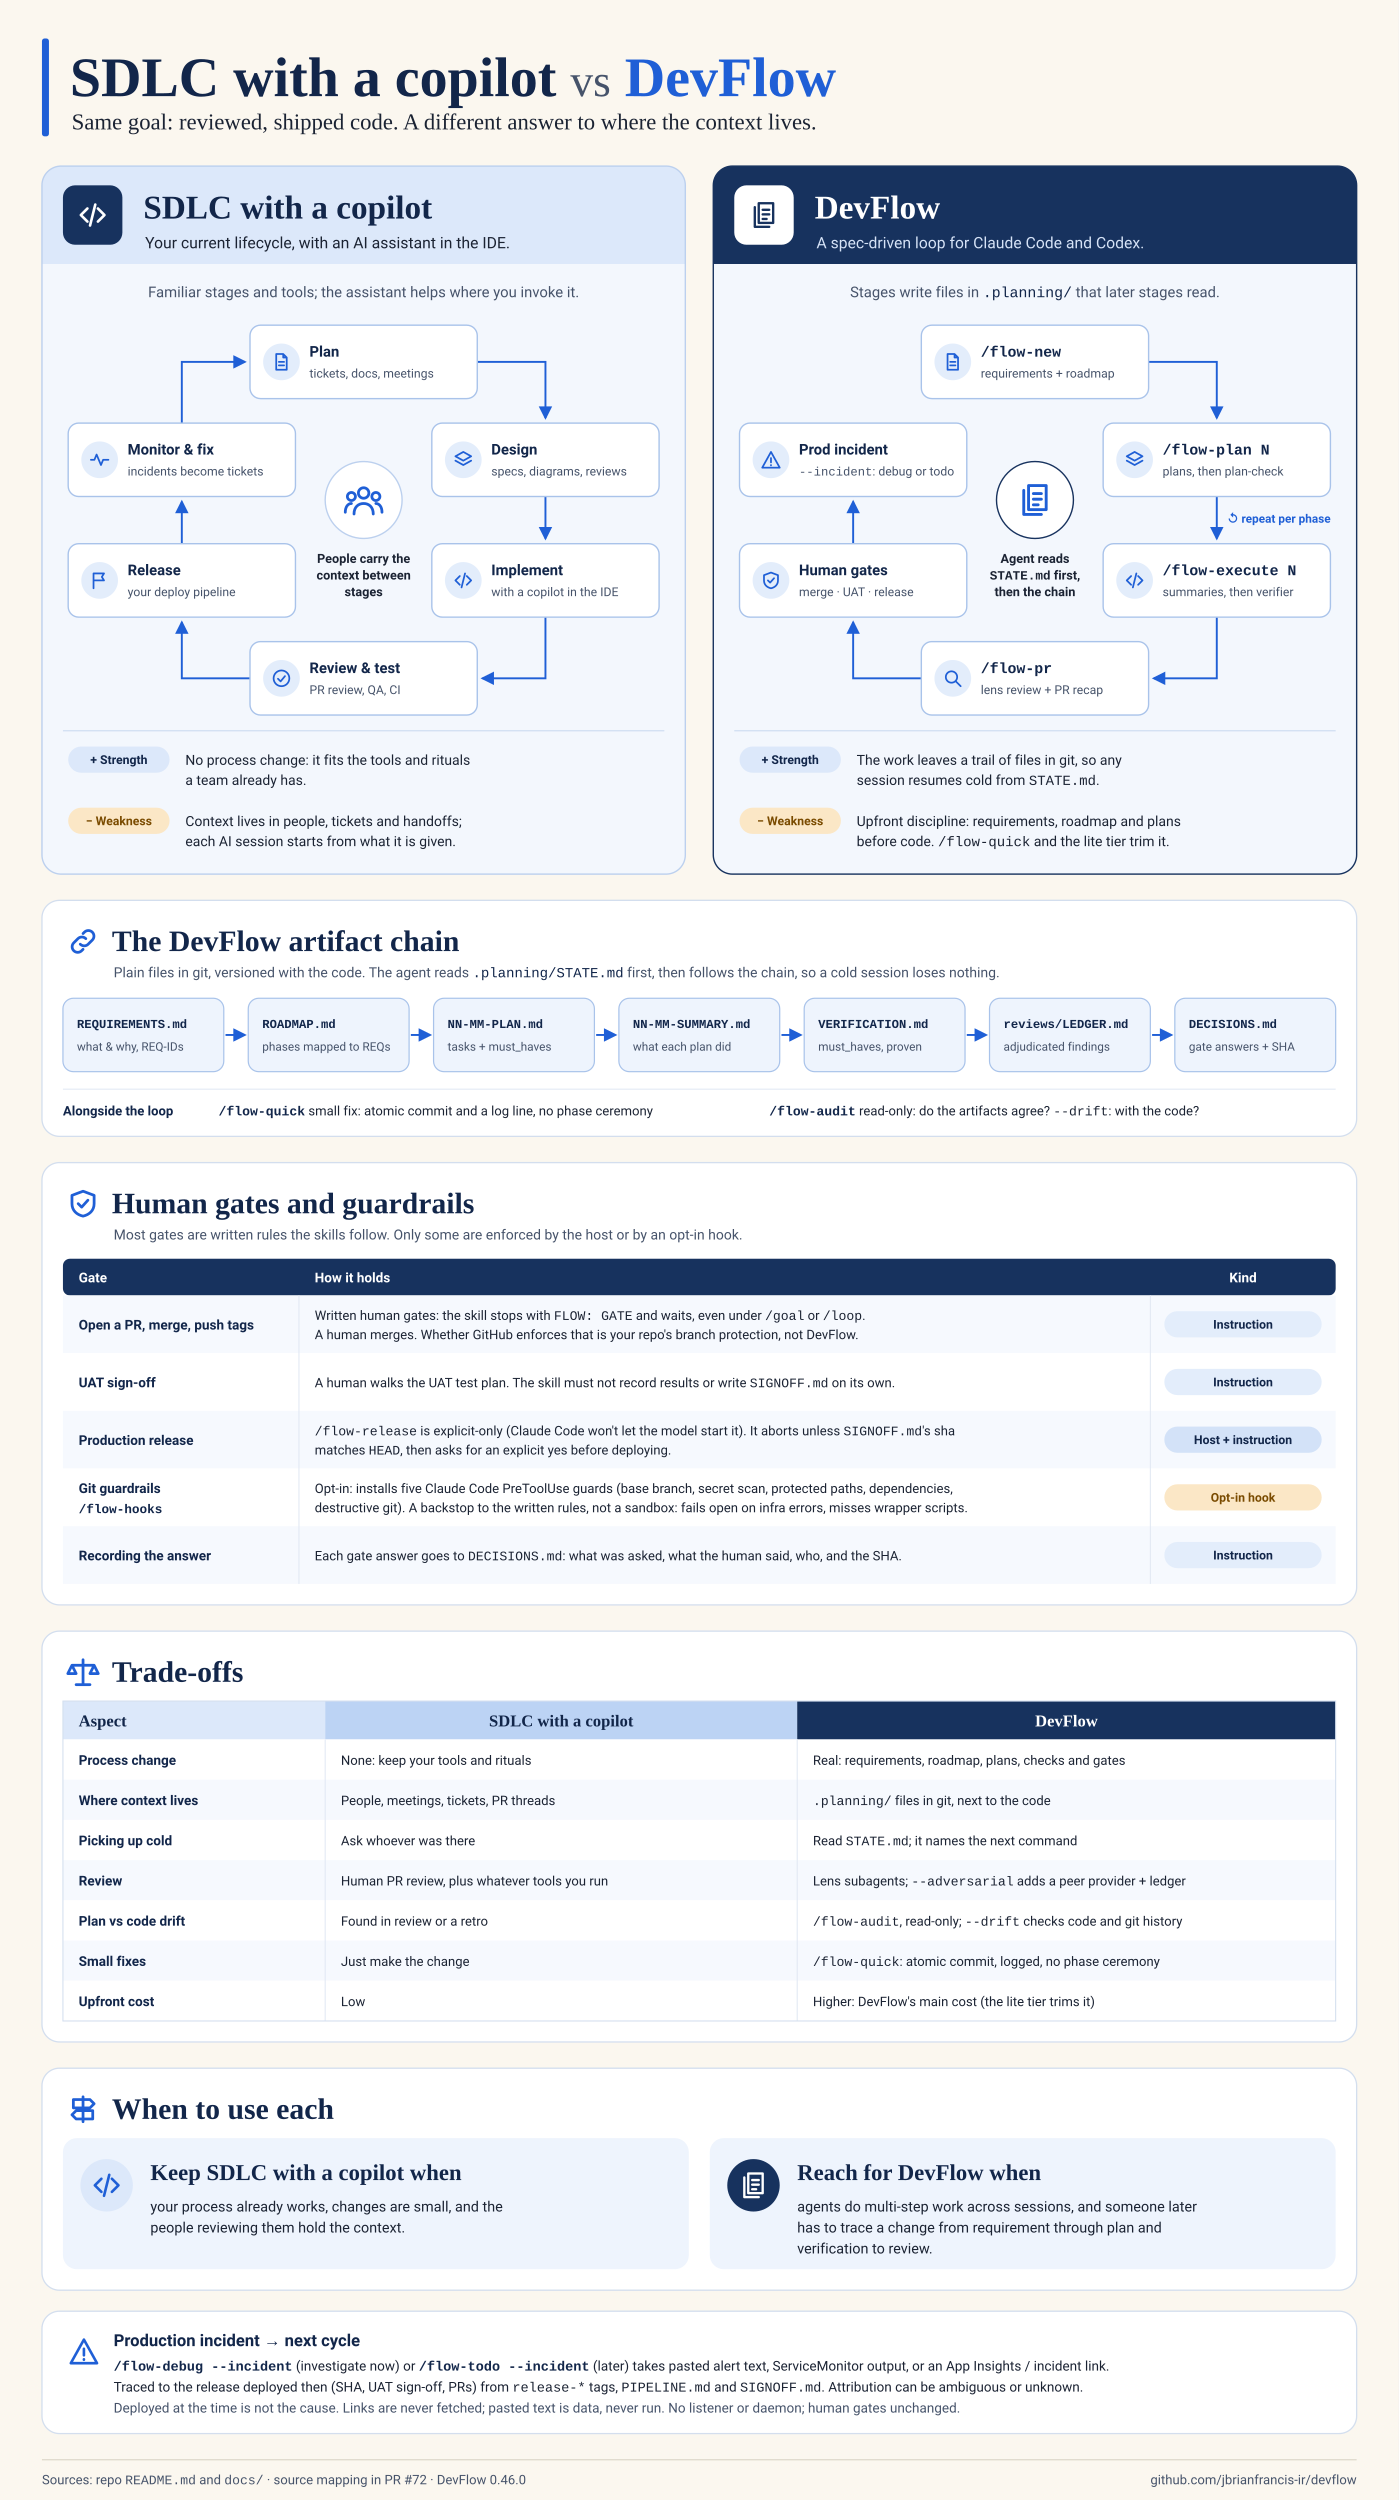
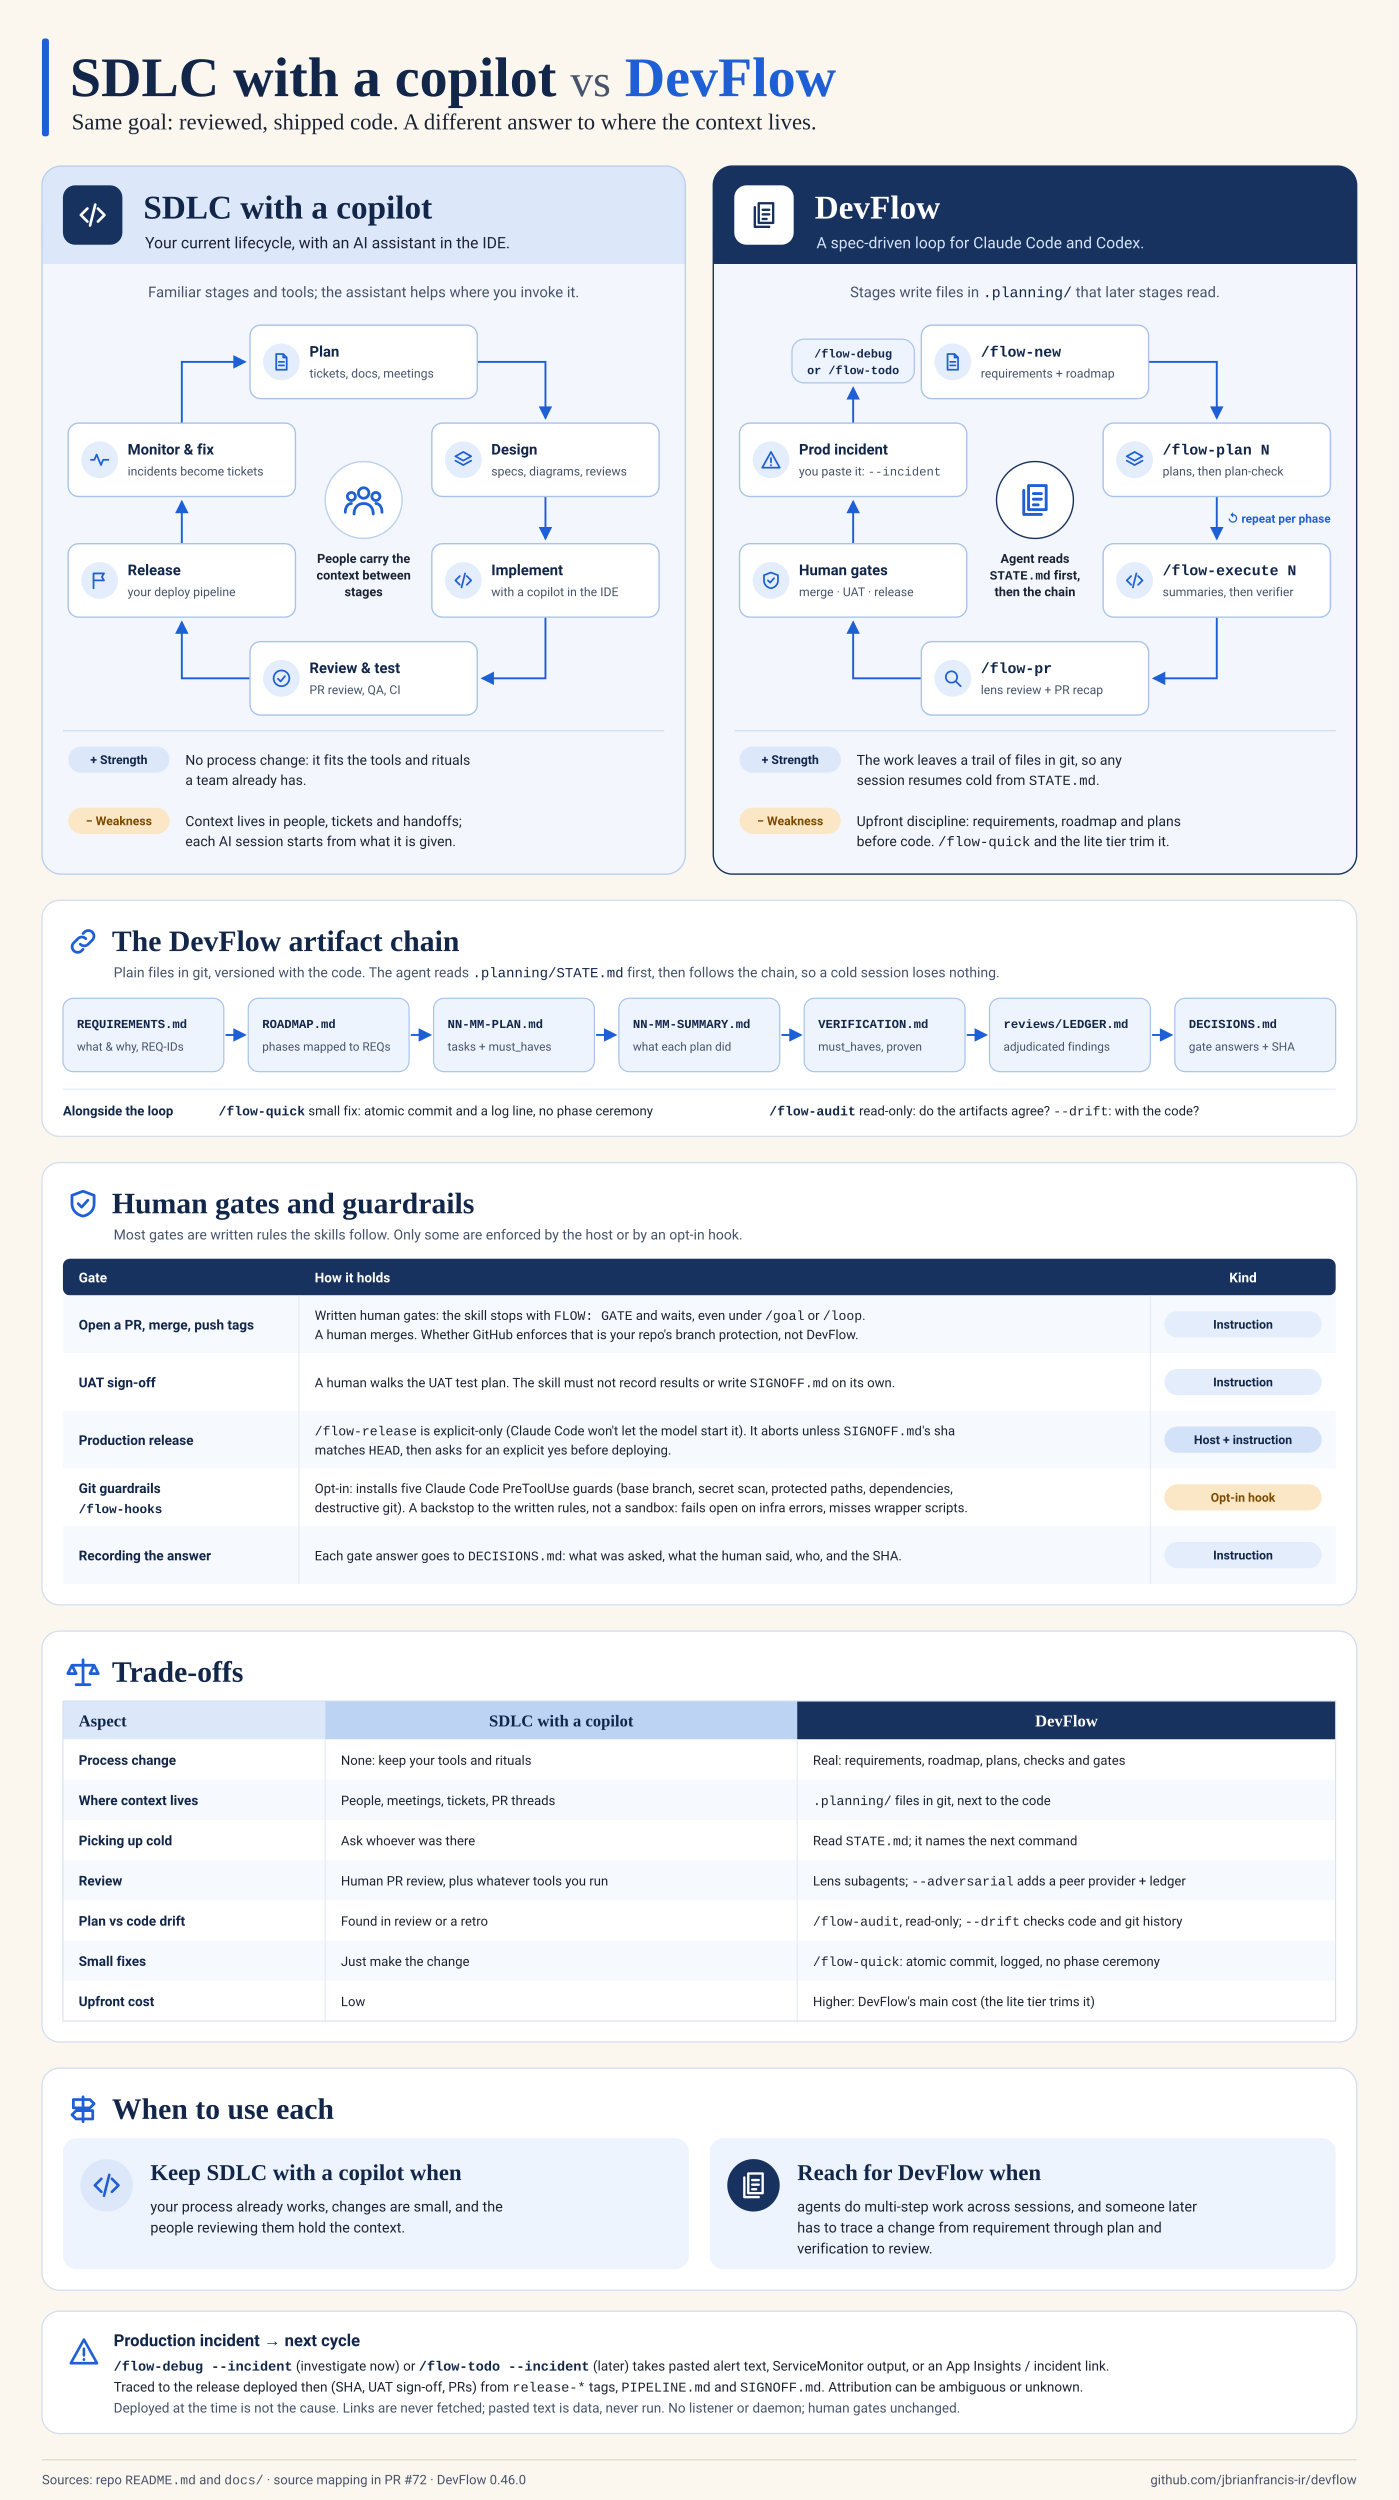
<svg xmlns="http://www.w3.org/2000/svg" width="1600" height="2860" viewBox="0 0 1600 2860" role="img" aria-labelledby="t d">
  <style>
    svg { font-family: -apple-system, 'Segoe UI', Roboto, 'Helvetica Neue', Arial, 'Liberation Sans', sans-serif; }
    .serif { font-family: Georgia, 'Times New Roman', 'Liberation Serif', serif; }
    .mono { font-family: ui-monospace, SFMono-Regular, Menlo, Consolas, 'Liberation Mono', monospace; }
    .navy { fill: #12264A; }
    .blue { fill: #1F5FD6; }
    .ink { fill: #1B2333; }
    .muted { fill: #46536A; }
    .white { fill: #FFFFFF; }
    .box { fill: #FFFFFF; stroke: #A9C3EA; stroke-width: 1.6; }
    .ibg { fill: #E3EDFB; }
    .ic { color: #1F5FD6; }
    .bt { font-size: 17px; font-weight: 700; fill: #12264A; }
    .bs { font-size: 14px; fill: #46536A; }
    .flow { fill: none; stroke: #1F5FD6; stroke-width: 2.2; }
    .sec { fill: #FFFFFF; stroke: #D3DEEE; stroke-width: 1.5; }
    .h2 { font-size: 34px; font-weight: 700; fill: #12264A; }
    .cell { font-size: 15px; fill: #1B2333; }
    .cellb { font-size: 15.5px; font-weight: 700; fill: #12264A; }
  </style>
  <defs>
    <marker id="arr" viewBox="0 0 10 10" refX="8.5" refY="5" markerWidth="7" markerHeight="7" orient="auto-start-reverse">
      <path d="M0,0 L10,5 L0,10 z" fill="#1F5FD6" />
    </marker>
    <symbol id="i-doc" viewBox="0 0 24 24">
      <g fill="none" stroke="currentColor" stroke-width="2" stroke-linecap="round" stroke-linejoin="round">
        <path d="M6 3h8l4 4v14H6z M14 3v4h4 M9 12h6 M9 16h6" />
      </g>
    </symbol>
    <symbol id="i-layers" viewBox="0 0 24 24">
      <g fill="none" stroke="currentColor" stroke-width="2" stroke-linecap="round" stroke-linejoin="round">
        <path d="M12 3l9 5-9 5-9-5z M3 13l9 5 9-5" />
      </g>
    </symbol>
    <symbol id="i-code" viewBox="0 0 24 24">
      <g fill="none" stroke="currentColor" stroke-width="2" stroke-linecap="round" stroke-linejoin="round">
        <path d="M8 7l-5 5 5 5 M16 7l5 5-5 5 M14 4l-4 16" />
      </g>
    </symbol>
    <symbol id="i-check" viewBox="0 0 24 24">
      <g fill="none" stroke="currentColor" stroke-width="2" stroke-linecap="round" stroke-linejoin="round">
        <circle cx="12" cy="12" r="9" />
        <path d="M8 12.5l3 3 5-6" />
      </g>
    </symbol>
    <symbol id="i-flag" viewBox="0 0 24 24">
      <g fill="none" stroke="currentColor" stroke-width="2" stroke-linecap="round" stroke-linejoin="round">
        <path d="M5 21V4 M5 4h12l-2.5 4 2.5 4H5" />
      </g>
    </symbol>
    <symbol id="i-pulse" viewBox="0 0 24 24">
      <g fill="none" stroke="currentColor" stroke-width="2" stroke-linecap="round" stroke-linejoin="round">
        <path d="M2 12h4l2.5-6 5 12 2.5-6h6" />
      </g>
    </symbol>
    <symbol id="i-search" viewBox="0 0 24 24">
      <g fill="none" stroke="currentColor" stroke-width="2" stroke-linecap="round" stroke-linejoin="round">
        <circle cx="10.5" cy="10.5" r="6.5" />
        <path d="M15.5 15.5l5.5 5.5" />
      </g>
    </symbol>
    <symbol id="i-shield" viewBox="0 0 24 24">
      <g fill="none" stroke="currentColor" stroke-width="2" stroke-linecap="round" stroke-linejoin="round">
        <path d="M12 3l8 3v6c0 5-3.5 8-8 9-4.5-1-8-4-8-9V6z M8.5 12l2.5 2.5 4.5-5" />
      </g>
    </symbol>
    <symbol id="i-alert" viewBox="0 0 24 24">
      <g fill="none" stroke="currentColor" stroke-width="2" stroke-linecap="round" stroke-linejoin="round">
        <path d="M12 3l10 18H2z M12 10v5 M12 18v.4" />
      </g>
    </symbol>
    <symbol id="i-people" viewBox="0 0 24 24">
      <g fill="none" stroke="currentColor" stroke-width="1.6" stroke-linecap="round" stroke-linejoin="round">
        <circle cx="12" cy="8" r="3" />
        <circle cx="5" cy="10" r="2.3" />
        <circle cx="19" cy="10" r="2.3" />
        <path d="M6.5 20c0-4 2.5-6 5.5-6s5.5 2 5.5 6 M1.5 19c0-3 1.5-5 3.5-5 M22.5 19c0-3-1.5-5-3.5-5" />
      </g>
    </symbol>
    <symbol id="i-stack" viewBox="0 0 24 24">
      <g fill="none" stroke="currentColor" stroke-width="1.8" stroke-linecap="round" stroke-linejoin="round">
        <path d="M8 3h11v15H8z M5 6v15h11 M11 8h5 M11 11.5h5 M11 15h3" />
      </g>
    </symbol>
    <symbol id="i-link" viewBox="0 0 24 24">
      <g fill="none" stroke="currentColor" stroke-width="2" stroke-linecap="round" stroke-linejoin="round">
        <path d="M10 14a4 4 0 0 0 5.7 0l3-3a4 4 0 0 0-5.7-5.7l-1 1 M14 10a4 4 0 0 0-5.7 0l-3 3a4 4 0 0 0 5.7 5.7l1-1" />
      </g>
    </symbol>
    <symbol id="i-scale" viewBox="0 0 24 24">
      <g fill="none" stroke="currentColor" stroke-width="2" stroke-linecap="round" stroke-linejoin="round">
        <path d="M12 3v18 M7 21h10 M4 7h16 M4 7l-3 6h6z M20 7l-3 6h6z" />
      </g>
    </symbol>
    <symbol id="i-sign" viewBox="0 0 24 24">
      <g fill="none" stroke="currentColor" stroke-width="2" stroke-linecap="round" stroke-linejoin="round">
        <path d="M12 3v18 M5 5h12l3 3-3 3H5z M19 13H7l-3 3 3 3h12z" />
      </g>
    </symbol>
  </defs>
  <rect width="1600" height="2860" fill="#FBF7EF" />
  <rect x="48" y="44" width="8" height="112" rx="3" fill="#1F5FD6" />
  <text x="80" y="110" class="serif navy" font-size="64" font-weight="700">SDLC with a copilot <tspan class="muted" font-weight="400" font-size="52">vs</tspan>
    <tspan class="blue">DevFlow</tspan>
  </text>
  <text x="82" y="148" class="serif ink" font-size="26">Same goal: reviewed, shipped code. A different answer to where the context lives.</text>
  <rect x="48" y="190" width="736" height="810" rx="22" fill="#F3F7FD" />
  <rect x="48" y="190" width="736" height="112" rx="22" fill="#DCE8FA" />
  <rect x="48" y="260" width="736" height="42" fill="#DCE8FA" />
  <rect x="48" y="190" width="736" height="810" rx="22" fill="none" stroke="#BCD0EE" stroke-width="1.6" />
  <rect x="72" y="212" width="68" height="68" rx="14" fill="#17325E" />
  <use href="#i-code" x="88" y="228" width="36" height="36" style="color:#FFFFFF" />
  <text x="164" y="250" class="serif navy" font-size="38" font-weight="700">SDLC with a copilot</text>
  <text x="166" y="284" class="ink" font-size="18">Your current lifecycle, with an AI assistant in the IDE.</text>
  <text x="416" y="340" text-anchor="middle" class="muted" font-size="17">Familiar stages and tools; the assistant helps where you invoke it.</text>
  <path class="flow" marker-end="url(#arr)" d="M546 414 H624 V478" />
  <path class="flow" marker-end="url(#arr)" d="M624 568 V616" />
  <path class="flow" marker-end="url(#arr)" d="M624 706 V776 H552" />
  <path class="flow" marker-end="url(#arr)" d="M286 776 H208 V712" />
  <path class="flow" marker-end="url(#arr)" d="M208 622 V574" />
  <path class="flow" marker-end="url(#arr)" d="M208 484 V414 H280" />
  <g transform="translate(286,372)">
    <rect width="260" height="84" rx="12" class="box" />
    <circle cx="36" cy="42" r="21" class="ibg" />
    <use href="#i-doc" x="24" y="30" width="24" height="24" class="ic" />
    <text x="68" y="36" class="bt">Plan</text>
    <text x="68" y="60" class="bs">tickets, docs, meetings</text>
  </g>
  <g transform="translate(494,484)">
    <rect width="260" height="84" rx="12" class="box" />
    <circle cx="36" cy="42" r="21" class="ibg" />
    <use href="#i-layers" x="24" y="30" width="24" height="24" class="ic" />
    <text x="68" y="36" class="bt">Design</text>
    <text x="68" y="60" class="bs">specs, diagrams, reviews</text>
  </g>
  <g transform="translate(494,622)">
    <rect width="260" height="84" rx="12" class="box" />
    <circle cx="36" cy="42" r="21" class="ibg" />
    <use href="#i-code" x="24" y="30" width="24" height="24" class="ic" />
    <text x="68" y="36" class="bt">Implement</text>
    <text x="68" y="60" class="bs">with a copilot in the IDE</text>
  </g>
  <g transform="translate(286,734)">
    <rect width="260" height="84" rx="12" class="box" />
    <circle cx="36" cy="42" r="21" class="ibg" />
    <use href="#i-check" x="24" y="30" width="24" height="24" class="ic" />
    <text x="68" y="36" class="bt">Review &amp; test</text>
    <text x="68" y="60" class="bs">PR review, QA, CI</text>
  </g>
  <g transform="translate(78,622)">
    <rect width="260" height="84" rx="12" class="box" />
    <circle cx="36" cy="42" r="21" class="ibg" />
    <use href="#i-flag" x="24" y="30" width="24" height="24" class="ic" />
    <text x="68" y="36" class="bt">Release</text>
    <text x="68" y="60" class="bs">your deploy pipeline</text>
  </g>
  <g transform="translate(78,484)">
    <rect width="260" height="84" rx="12" class="box" />
    <circle cx="36" cy="42" r="21" class="ibg" />
    <use href="#i-pulse" x="24" y="30" width="24" height="24" class="ic" />
    <text x="68" y="36" class="bt">Monitor &amp; fix</text>
    <text x="68" y="60" class="bs">incidents become tickets</text>
  </g>
  <circle cx="416" cy="572" r="44" fill="#FFFFFF" stroke="#BCD0EE" stroke-width="1.6" />
  <use href="#i-people" x="392" y="548" width="48" height="48" class="ic" />
  <text x="416" y="644" text-anchor="middle" class="ink" font-size="14.5" font-weight="600">People carry the</text>
  <text x="416" y="663" text-anchor="middle" class="ink" font-size="14.5" font-weight="600">context between</text>
  <text x="416" y="682" text-anchor="middle" class="ink" font-size="14.5" font-weight="600">stages</text>
  <line x1="72" y1="836" x2="760" y2="836" stroke="#CFDDF1" stroke-width="1.4" />
  <rect x="78" y="854" width="116" height="30" rx="15" fill="#DCE8FA" />
  <text x="136" y="874" text-anchor="middle" class="navy" font-size="14" font-weight="700">+ Strength</text>
  <text x="212" y="875" class="ink" font-size="16">No process change: it fits the tools and rituals</text>
  <text x="212" y="898" class="ink" font-size="16">a team already has.</text>
  <rect x="78" y="924" width="116" height="30" rx="15" fill="#FBE7C6" />
  <text x="136" y="944" text-anchor="middle" font-size="14" font-weight="700" fill="#7A4B00">− Weakness</text>
  <text x="212" y="945" class="ink" font-size="16">Context lives in people, tickets and handoffs;</text>
  <text x="212" y="968" class="ink" font-size="16">each AI session starts from what it is given.</text>
  <rect x="816" y="190" width="736" height="810" rx="22" fill="#F3F7FD" />
  <rect x="816" y="190" width="736" height="112" rx="22" fill="#17325E" />
  <rect x="816" y="260" width="736" height="42" fill="#17325E" />
  <rect x="816" y="190" width="736" height="810" rx="22" fill="none" stroke="#17325E" stroke-width="1.6" />
  <rect x="840" y="212" width="68" height="68" rx="14" fill="#FFFFFF" />
  <use href="#i-stack" x="856" y="228" width="36" height="36" style="color:#17325E" />
  <text x="932" y="250" class="serif white" font-size="38" font-weight="700">DevFlow</text>
  <text x="934" y="284" font-size="18" fill="#D6E3F7">A spec-driven loop for Claude Code and Codex.</text>
  <text x="1184" y="340" text-anchor="middle" class="muted" font-size="17">Stages write files in <tspan class="mono navy">.planning/</tspan> that later stages read.</text>
  <path class="flow" marker-end="url(#arr)" d="M1314 414 H1392 V478" />
  <path class="flow" marker-end="url(#arr)" d="M1392 568 V616" />
  <text x="1404" y="598" class="blue" font-size="13.5" font-weight="600">↺ repeat per phase</text>
  <path class="flow" marker-end="url(#arr)" d="M1392 706 V776 H1320" />
  <path class="flow" marker-end="url(#arr)" d="M1054 776 H976 V712" />
  <path class="flow" marker-end="url(#arr)" d="M976 622 V574" />
+   <path class="flow" marker-end="url(#arr)" d="M976 484 V444" />
+   <g transform="translate(906,388)">
+     <rect width="140" height="50" rx="14" fill="#EEF4FD" stroke="#A9C3EA" stroke-width="1.4" />
+     <text x="70" y="21" text-anchor="middle" class="mono navy" font-size="13.5" font-weight="700">/flow-debug</text>
+     <text x="70" y="40" text-anchor="middle" class="mono navy" font-size="13.5" font-weight="700">or /flow-todo</text>
+   </g>
  <g transform="translate(1054,372)">
    <rect width="260" height="84" rx="12" class="box" />
    <circle cx="36" cy="42" r="21" class="ibg" />
    <use href="#i-doc" x="24" y="30" width="24" height="24" class="ic" />
    <text x="68" y="36" class="bt mono" font-size="16">/flow-new</text>
    <text x="68" y="60" class="bs">requirements + roadmap</text>
  </g>
  <g transform="translate(1262,484)">
    <rect width="260" height="84" rx="12" class="box" />
    <circle cx="36" cy="42" r="21" class="ibg" />
    <use href="#i-layers" x="24" y="30" width="24" height="24" class="ic" />
    <text x="68" y="36" class="bt mono" font-size="16">/flow-plan N</text>
    <text x="68" y="60" class="bs">plans, then plan-check</text>
  </g>
  <g transform="translate(1262,622)">
    <rect width="260" height="84" rx="12" class="box" />
    <circle cx="36" cy="42" r="21" class="ibg" />
    <use href="#i-code" x="24" y="30" width="24" height="24" class="ic" />
    <text x="68" y="36" class="bt mono" font-size="16">/flow-execute N</text>
    <text x="68" y="60" class="bs">summaries, then verifier</text>
  </g>
  <g transform="translate(1054,734)">
    <rect width="260" height="84" rx="12" class="box" />
    <circle cx="36" cy="42" r="21" class="ibg" />
    <use href="#i-search" x="24" y="30" width="24" height="24" class="ic" />
    <text x="68" y="36" class="bt mono" font-size="16">/flow-pr</text>
    <text x="68" y="60" class="bs">lens review + PR recap</text>
  </g>
  <g transform="translate(846,622)">
    <rect width="260" height="84" rx="12" class="box" />
    <circle cx="36" cy="42" r="21" class="ibg" />
    <use href="#i-shield" x="24" y="30" width="24" height="24" class="ic" />
    <text x="68" y="36" class="bt">Human gates</text>
    <text x="68" y="60" class="bs">merge · UAT · release</text>
  </g>
  <g transform="translate(846,484)">
    <rect width="260" height="84" rx="12" class="box" />
    <circle cx="36" cy="42" r="21" class="ibg" />
    <use href="#i-alert" x="24" y="30" width="24" height="24" class="ic" />
    <text x="68" y="36" class="bt">Prod incident</text>
-     <text x="68" y="60" class="bs">
-       <tspan class="mono">--incident</tspan>: debug or todo</text>
+     <text x="68" y="60" class="bs">you paste it: <tspan class="mono">--incident</tspan>
+     </text>
  </g>
  <circle cx="1184" cy="572" r="44" fill="#FFFFFF" stroke="#17325E" stroke-width="1.6" />
  <use href="#i-stack" x="1162" y="550" width="44" height="44" class="ic" />
  <text x="1184" y="644" text-anchor="middle" class="ink" font-size="14.5" font-weight="600">Agent reads</text>
  <text x="1184" y="663" text-anchor="middle" class="ink" font-size="14.5" font-weight="600">
    <tspan class="mono">STATE.md</tspan> first,</text>
  <text x="1184" y="682" text-anchor="middle" class="ink" font-size="14.5" font-weight="600">then the chain</text>
  <line x1="840" y1="836" x2="1528" y2="836" stroke="#CFDDF1" stroke-width="1.4" />
  <rect x="846" y="854" width="116" height="30" rx="15" fill="#DCE8FA" />
  <text x="904" y="874" text-anchor="middle" class="navy" font-size="14" font-weight="700">+ Strength</text>
  <text x="980" y="875" class="ink" font-size="16">The work leaves a trail of files in git, so any</text>
  <text x="980" y="898" class="ink" font-size="16">session resumes cold from <tspan class="mono">STATE.md</tspan>.</text>
  <rect x="846" y="924" width="116" height="30" rx="15" fill="#FBE7C6" />
  <text x="904" y="944" text-anchor="middle" font-size="14" font-weight="700" fill="#7A4B00">− Weakness</text>
  <text x="980" y="945" class="ink" font-size="16">Upfront discipline: requirements, roadmap and plans</text>
  <text x="980" y="968" class="ink" font-size="16">before code. <tspan class="mono">/flow-quick</tspan> and the lite tier trim it.</text>
  <rect x="48" y="1030" width="1504" height="270" rx="20" class="sec" />
  <use href="#i-link" x="76" y="1058" width="38" height="38" class="ic" />
  <text x="128" y="1088" class="serif h2">The DevFlow artifact chain</text>
  <text x="130" y="1118" class="muted" font-size="16">Plain files in git, versioned with the code. The agent reads <tspan class="mono navy">.planning/STATE.md</tspan> first, then follows the chain, so a cold session loses nothing.</text>
  <g class="flow" marker-end="url(#arr)">
    <path d="M258 1184 H280" />
    <path d="M470 1184 H492" />
    <path d="M682 1184 H704" />
    <path d="M894 1184 H916" />
    <path d="M1106 1184 H1128" />
    <path d="M1318 1184 H1340" />
  </g>
  <g transform="translate(72,1142)">
    <rect width="184" height="84" rx="12" fill="#EEF4FD" stroke="#A9C3EA" stroke-width="1.4" />
    <text x="16" y="34" class="mono navy" font-size="14" font-weight="700">REQUIREMENTS.md</text>
    <text x="16" y="60" class="muted" font-size="13.5">what &amp; why, REQ-IDs</text>
  </g>
  <g transform="translate(284,1142)">
    <rect width="184" height="84" rx="12" fill="#EEF4FD" stroke="#A9C3EA" stroke-width="1.4" />
    <text x="16" y="34" class="mono navy" font-size="14" font-weight="700">ROADMAP.md</text>
    <text x="16" y="60" class="muted" font-size="13.5">phases mapped to REQs</text>
  </g>
  <g transform="translate(496,1142)">
    <rect width="184" height="84" rx="12" fill="#EEF4FD" stroke="#A9C3EA" stroke-width="1.4" />
    <text x="16" y="34" class="mono navy" font-size="14" font-weight="700">NN-MM-PLAN.md</text>
    <text x="16" y="60" class="muted" font-size="13.5">tasks + must_haves</text>
  </g>
  <g transform="translate(708,1142)">
    <rect width="184" height="84" rx="12" fill="#EEF4FD" stroke="#A9C3EA" stroke-width="1.4" />
    <text x="16" y="34" class="mono navy" font-size="14" font-weight="700">NN-MM-SUMMARY.md</text>
    <text x="16" y="60" class="muted" font-size="13.5">what each plan did</text>
  </g>
  <g transform="translate(920,1142)">
    <rect width="184" height="84" rx="12" fill="#EEF4FD" stroke="#A9C3EA" stroke-width="1.4" />
    <text x="16" y="34" class="mono navy" font-size="14" font-weight="700">VERIFICATION.md</text>
    <text x="16" y="60" class="muted" font-size="13.5">must_haves, proven</text>
  </g>
  <g transform="translate(1132,1142)">
    <rect width="184" height="84" rx="12" fill="#EEF4FD" stroke="#A9C3EA" stroke-width="1.4" />
    <text x="16" y="34" class="mono navy" font-size="14" font-weight="700">reviews/LEDGER.md</text>
    <text x="16" y="60" class="muted" font-size="13.5">adjudicated findings</text>
  </g>
  <g transform="translate(1344,1142)">
    <rect width="184" height="84" rx="12" fill="#EEF4FD" stroke="#A9C3EA" stroke-width="1.4" />
    <text x="16" y="34" class="mono navy" font-size="14" font-weight="700">DECISIONS.md</text>
    <text x="16" y="60" class="muted" font-size="13.5">gate answers + SHA</text>
  </g>
  <line x1="72" y1="1246" x2="1528" y2="1246" stroke="#E1E8F3" stroke-width="1.2" />
  <text x="72" y="1276" class="navy" font-size="15" font-weight="700">Alongside the loop</text>
  <text x="250" y="1276" class="ink" font-size="15">
    <tspan class="mono navy" font-weight="700">/flow-quick</tspan>  small fix: atomic commit and a log line, no phase ceremony</text>
  <text x="880" y="1276" class="ink" font-size="15">
    <tspan class="mono navy" font-weight="700">/flow-audit</tspan>  read-only: do the artifacts agree? <tspan class="mono">--drift</tspan>: with the code?</text>
  <rect x="48" y="1330" width="1504" height="506" rx="20" class="sec" />
  <use href="#i-shield" x="76" y="1358" width="38" height="38" class="ic" />
  <text x="128" y="1388" class="serif h2">Human gates and guardrails</text>
  <text x="130" y="1418" class="muted" font-size="16">Most gates are written rules the skills follow. Only some are enforced by the host or by an opt-in hook.</text>
  <rect x="72" y="1440" width="1456" height="42" rx="8" fill="#17325E" />
  <text x="90" y="1467" class="white" font-size="15.5" font-weight="700">Gate</text>
  <text x="360" y="1467" class="white" font-size="15.5" font-weight="700">How it holds</text>
  <text x="1422" y="1467" text-anchor="middle" class="white" font-size="15.5" font-weight="700">Kind</text>
  <rect x="72" y="1482" width="1456" height="66" fill="#F6F9FE" />
  <text x="90" y="1521" class="cellb">Open a PR, merge, push tags</text>
  <text x="360" y="1510" class="cell">Written human gates: the skill stops with <tspan class="mono">FLOW: GATE</tspan> and waits, even under <tspan class="mono">/goal</tspan> or <tspan class="mono">/loop</tspan>.</text>
  <text x="360" y="1532" class="cell">A human merges. Whether GitHub enforces that is your repo's branch protection, not DevFlow.</text>
  <rect x="1332" y="1500" width="180" height="30" rx="15" fill="#E3EDFB" />
  <text x="1422" y="1520" text-anchor="middle" class="navy" font-size="14" font-weight="700">Instruction</text>
  <rect x="72" y="1548" width="1456" height="66" fill="#FFFFFF" />
  <text x="90" y="1587" class="cellb">UAT sign-off</text>
  <text x="360" y="1587" class="cell">A human walks the UAT test plan. The skill must not record results or write <tspan class="mono">SIGNOFF.md</tspan> on its own.</text>
  <rect x="1332" y="1566" width="180" height="30" rx="15" fill="#E3EDFB" />
  <text x="1422" y="1586" text-anchor="middle" class="navy" font-size="14" font-weight="700">Instruction</text>
  <rect x="72" y="1614" width="1456" height="66" fill="#F6F9FE" />
  <text x="90" y="1653" class="cellb">Production release</text>
  <text x="360" y="1642" class="cell">
    <tspan class="mono">/flow-release</tspan> is explicit-only (Claude Code won't let the model start it). It aborts unless <tspan class="mono">SIGNOFF.md</tspan>'s sha</text>
  <text x="360" y="1664" class="cell">matches <tspan class="mono">HEAD</tspan>, then asks for an explicit yes before deploying.</text>
  <rect x="1332" y="1632" width="180" height="30" rx="15" fill="#D3E2F8" />
  <text x="1422" y="1652" text-anchor="middle" class="navy" font-size="14" font-weight="700">Host + instruction</text>
  <rect x="72" y="1680" width="1456" height="66" fill="#FFFFFF" />
  <text x="90" y="1708" class="cellb">Git guardrails</text>
  <text x="90" y="1731" class="mono navy" font-size="14.5" font-weight="700">/flow-hooks</text>
  <text x="360" y="1708" class="cell">Opt-in: installs five Claude Code PreToolUse guards (base branch, secret scan, protected paths, dependencies,</text>
  <text x="360" y="1730" class="cell">destructive git). A backstop to the written rules, not a sandbox: fails open on infra errors, misses wrapper scripts.</text>
  <rect x="1332" y="1698" width="180" height="30" rx="15" fill="#FBE7C6" />
  <text x="1422" y="1718" text-anchor="middle" font-size="14" font-weight="700" fill="#7A4B00">Opt-in hook</text>
  <rect x="72" y="1746" width="1456" height="66" fill="#F6F9FE" />
  <text x="90" y="1785" class="cellb">Recording the answer</text>
  <text x="360" y="1785" class="cell">Each gate answer goes to <tspan class="mono">DECISIONS.md</tspan>: what was asked, what the human said, who, and the SHA.</text>
  <rect x="1332" y="1764" width="180" height="30" rx="15" fill="#E3EDFB" />
  <text x="1422" y="1784" text-anchor="middle" class="navy" font-size="14" font-weight="700">Instruction</text>
  <line x1="342" y1="1482" x2="342" y2="1812" stroke="#E1E8F3" stroke-width="1.2" />
  <line x1="1316" y1="1482" x2="1316" y2="1812" stroke="#E1E8F3" stroke-width="1.2" />
  <rect x="48" y="1866" width="1504" height="470" rx="20" class="sec" />
  <use href="#i-scale" x="76" y="1894" width="38" height="38" class="ic" />
  <text x="128" y="1924" class="serif h2">Trade-offs</text>
  <rect x="72" y="1946" width="300" height="44" fill="#DCE8FA" />
  <rect x="372" y="1946" width="540" height="44" fill="#BCD3F4" />
  <rect x="912" y="1946" width="616" height="44" fill="#17325E" />
  <text x="90" y="1975" class="serif navy" font-size="19" font-weight="700">Aspect</text>
  <text x="642" y="1975" text-anchor="middle" class="serif navy" font-size="19" font-weight="700">SDLC with a copilot</text>
  <text x="1220" y="1975" text-anchor="middle" class="serif white" font-size="19" font-weight="700">DevFlow</text>
  <g>
    <rect x="72" y="1990" width="1456" height="46" fill="#FFFFFF" />
    <rect x="72" y="2036" width="1456" height="46" fill="#F6F9FE" />
    <rect x="72" y="2082" width="1456" height="46" fill="#FFFFFF" />
    <rect x="72" y="2128" width="1456" height="46" fill="#F6F9FE" />
    <rect x="72" y="2174" width="1456" height="46" fill="#FFFFFF" />
    <rect x="72" y="2220" width="1456" height="46" fill="#F6F9FE" />
    <rect x="72" y="2266" width="1456" height="46" fill="#FFFFFF" />
    <line x1="372" y1="1990" x2="372" y2="2312" stroke="#E1E8F3" stroke-width="1.2" />
    <line x1="912" y1="1990" x2="912" y2="2312" stroke="#E1E8F3" stroke-width="1.2" />
    <rect x="72" y="1946" width="1456" height="366" fill="none" stroke="#D3DEEE" stroke-width="1.2" />
  </g>
  <text x="90" y="2019" class="cellb">Process change</text>
  <text x="390" y="2019" class="cell">None: keep your tools and rituals</text>
  <text x="930" y="2019" class="cell">Real: requirements, roadmap, plans, checks and gates</text>
  <text x="90" y="2065" class="cellb">Where context lives</text>
  <text x="390" y="2065" class="cell">People, meetings, tickets, PR threads</text>
  <text x="930" y="2065" class="cell">
    <tspan class="mono">.planning/</tspan> files in git, next to the code</text>
  <text x="90" y="2111" class="cellb">Picking up cold</text>
  <text x="390" y="2111" class="cell">Ask whoever was there</text>
  <text x="930" y="2111" class="cell">Read <tspan class="mono">STATE.md</tspan>; it names the next command</text>
  <text x="90" y="2157" class="cellb">Review</text>
  <text x="390" y="2157" class="cell">Human PR review, plus whatever tools you run</text>
  <text x="930" y="2157" class="cell">Lens subagents; <tspan class="mono">--adversarial</tspan> adds a peer provider + ledger</text>
  <text x="90" y="2203" class="cellb">Plan vs code drift</text>
  <text x="390" y="2203" class="cell">Found in review or a retro</text>
  <text x="930" y="2203" class="cell">
    <tspan class="mono">/flow-audit</tspan>, read-only; <tspan class="mono">--drift</tspan> checks code and git history</text>
  <text x="90" y="2249" class="cellb">Small fixes</text>
  <text x="390" y="2249" class="cell">Just make the change</text>
  <text x="930" y="2249" class="cell">
    <tspan class="mono">/flow-quick</tspan>: atomic commit, logged, no phase ceremony</text>
  <text x="90" y="2295" class="cellb">Upfront cost</text>
  <text x="390" y="2295" class="cell">Low</text>
  <text x="930" y="2295" class="cell">Higher: DevFlow's main cost (the lite tier trims it)</text>
  <rect x="48" y="2366" width="1504" height="254" rx="20" class="sec" />
  <use href="#i-sign" x="76" y="2394" width="38" height="38" class="ic" />
  <text x="128" y="2424" class="serif h2">When to use each</text>
  <rect x="72" y="2446" width="716" height="150" rx="16" fill="#EEF4FD" />
  <circle cx="122" cy="2500" r="30" fill="#DCE8FA" />
  <use href="#i-code" x="104" y="2482" width="36" height="36" class="ic" />
  <text x="172" y="2494" class="serif navy" font-size="26" font-weight="700">Keep SDLC with a copilot when</text>
  <text x="172" y="2530" class="ink" font-size="16.5">your process already works, changes are small, and the</text>
  <text x="172" y="2554" class="ink" font-size="16.5">people reviewing them hold the context.</text>
  <rect x="812" y="2446" width="716" height="150" rx="16" fill="#EEF4FD" />
  <circle cx="862" cy="2500" r="30" fill="#17325E" />
  <use href="#i-stack" x="844" y="2482" width="36" height="36" style="color:#FFFFFF" />
  <text x="912" y="2494" class="serif navy" font-size="26" font-weight="700">Reach for DevFlow when</text>
  <text x="912" y="2530" class="ink" font-size="16.5">agents do multi-step work across sessions, and someone later</text>
  <text x="912" y="2554" class="ink" font-size="16.5">has to trace a change from requirement through plan and</text>
  <text x="912" y="2578" class="ink" font-size="16.5">verification to review.</text>
  <rect x="48" y="2644" width="1504" height="140" rx="20" class="sec" />
  <use href="#i-alert" x="78" y="2672" width="36" height="36" class="ic" />
  <text x="130" y="2684" class="navy" font-size="19" font-weight="700">Production incident → next cycle</text>
  <text x="130" y="2712" class="ink" font-size="15.5">
    <tspan class="mono navy" font-weight="700">/flow-debug --incident</tspan> (investigate now) or <tspan class="mono navy" font-weight="700">/flow-todo --incident</tspan> (later) takes pasted alert text, ServiceMonitor output, or an App Insights / incident link.</text>
  <text x="130" y="2736" class="ink" font-size="15.5">Traced to the release deployed then (SHA, UAT sign-off, PRs) from <tspan class="mono">release-*</tspan> tags, <tspan class="mono">PIPELINE.md</tspan> and <tspan class="mono">SIGNOFF.md</tspan>. Attribution can be ambiguous or unknown.</text>
  <text x="130" y="2760" class="muted" font-size="15.5">Deployed at the time is not the cause. Links are never fetched; pasted text is data, never run. No listener or daemon; human gates unchanged.</text>
  <line x1="48" y1="2814" x2="1552" y2="2814" stroke="#D8D2C4" stroke-width="1.2" />
  <text x="48" y="2842" class="muted" font-size="15">Sources: repo <tspan class="mono">README.md</tspan> and <tspan class="mono">docs/</tspan> · source mapping in PR #72 · DevFlow 0.46.0</text>
  <text x="1552" y="2842" text-anchor="end" class="muted" font-size="15">github.com/jbrianfrancis-ir/devflow</text>
</svg>
